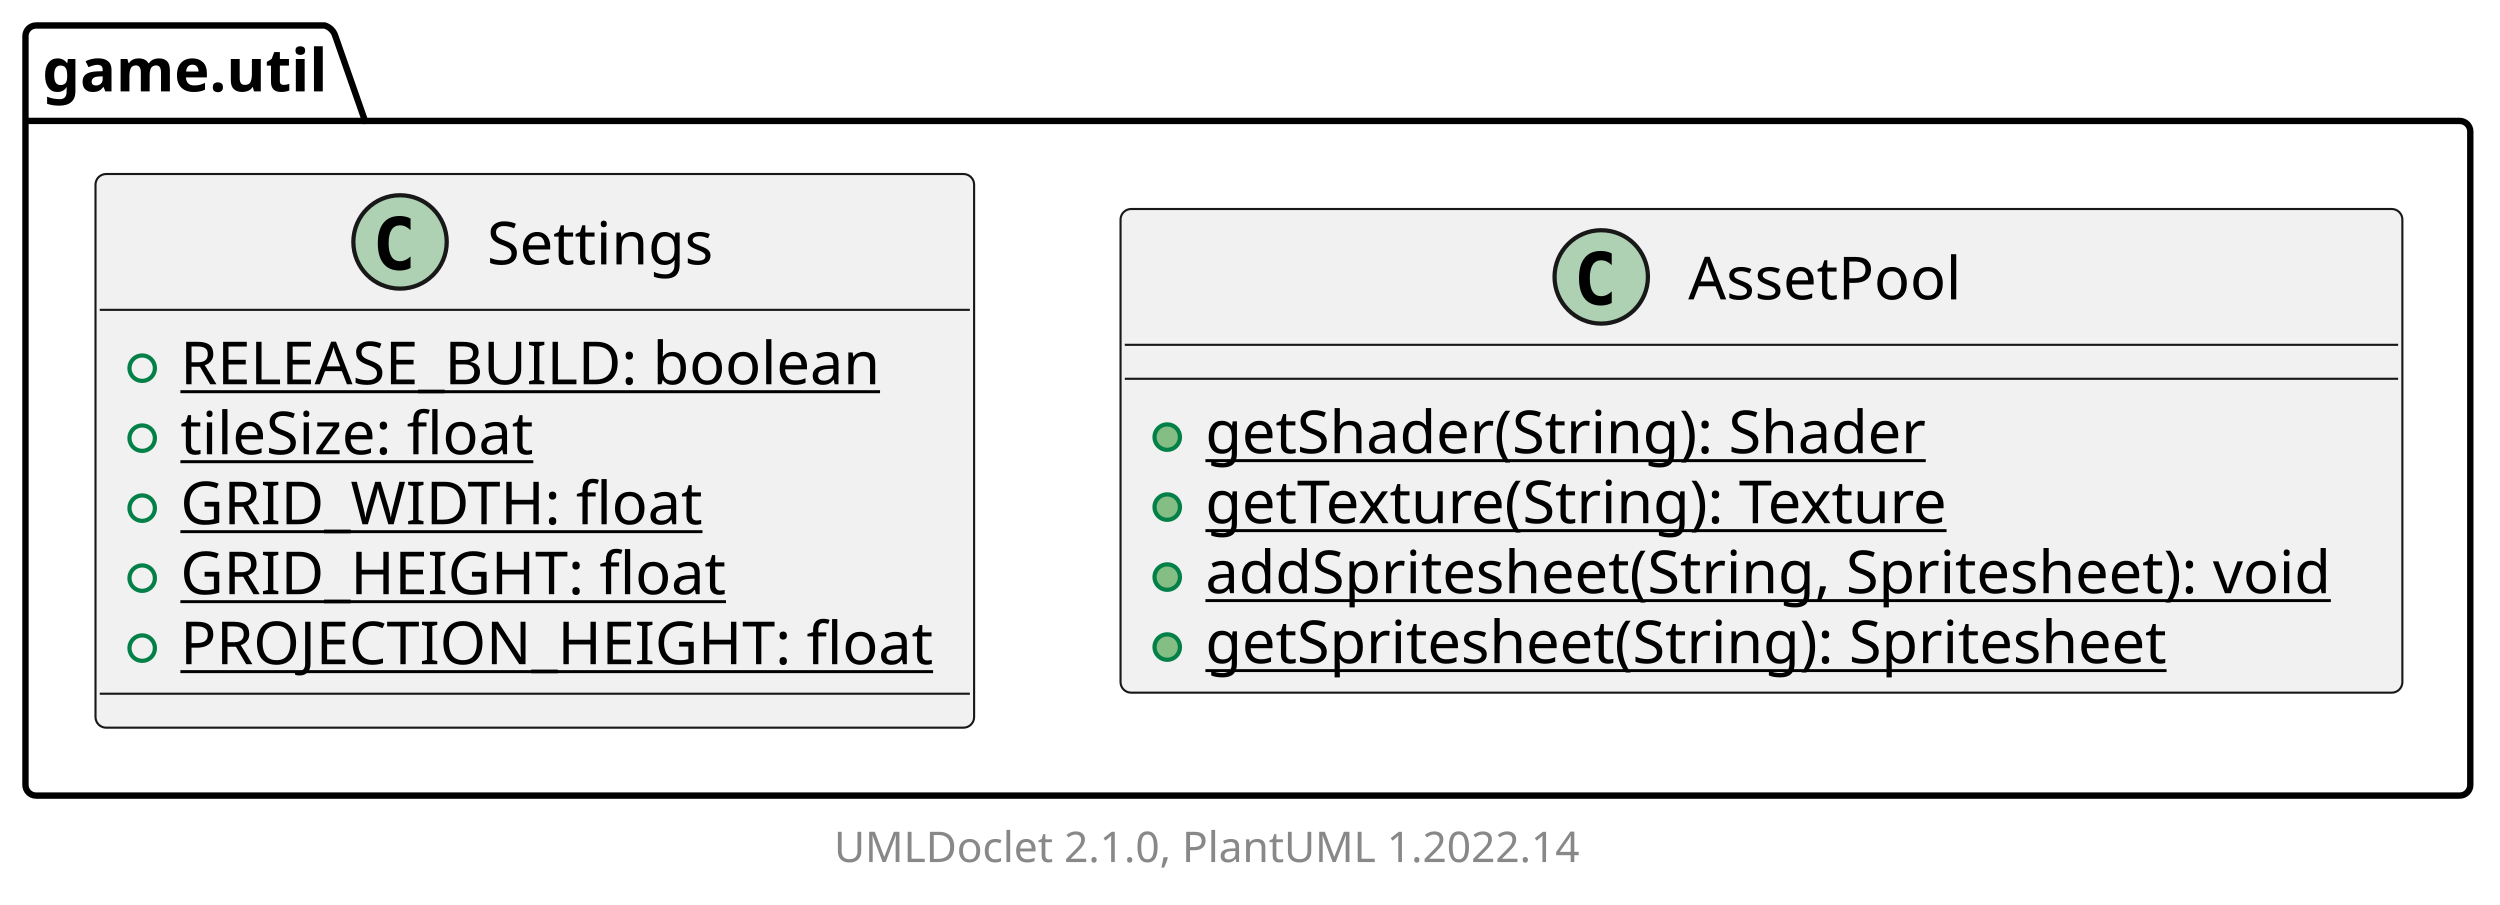
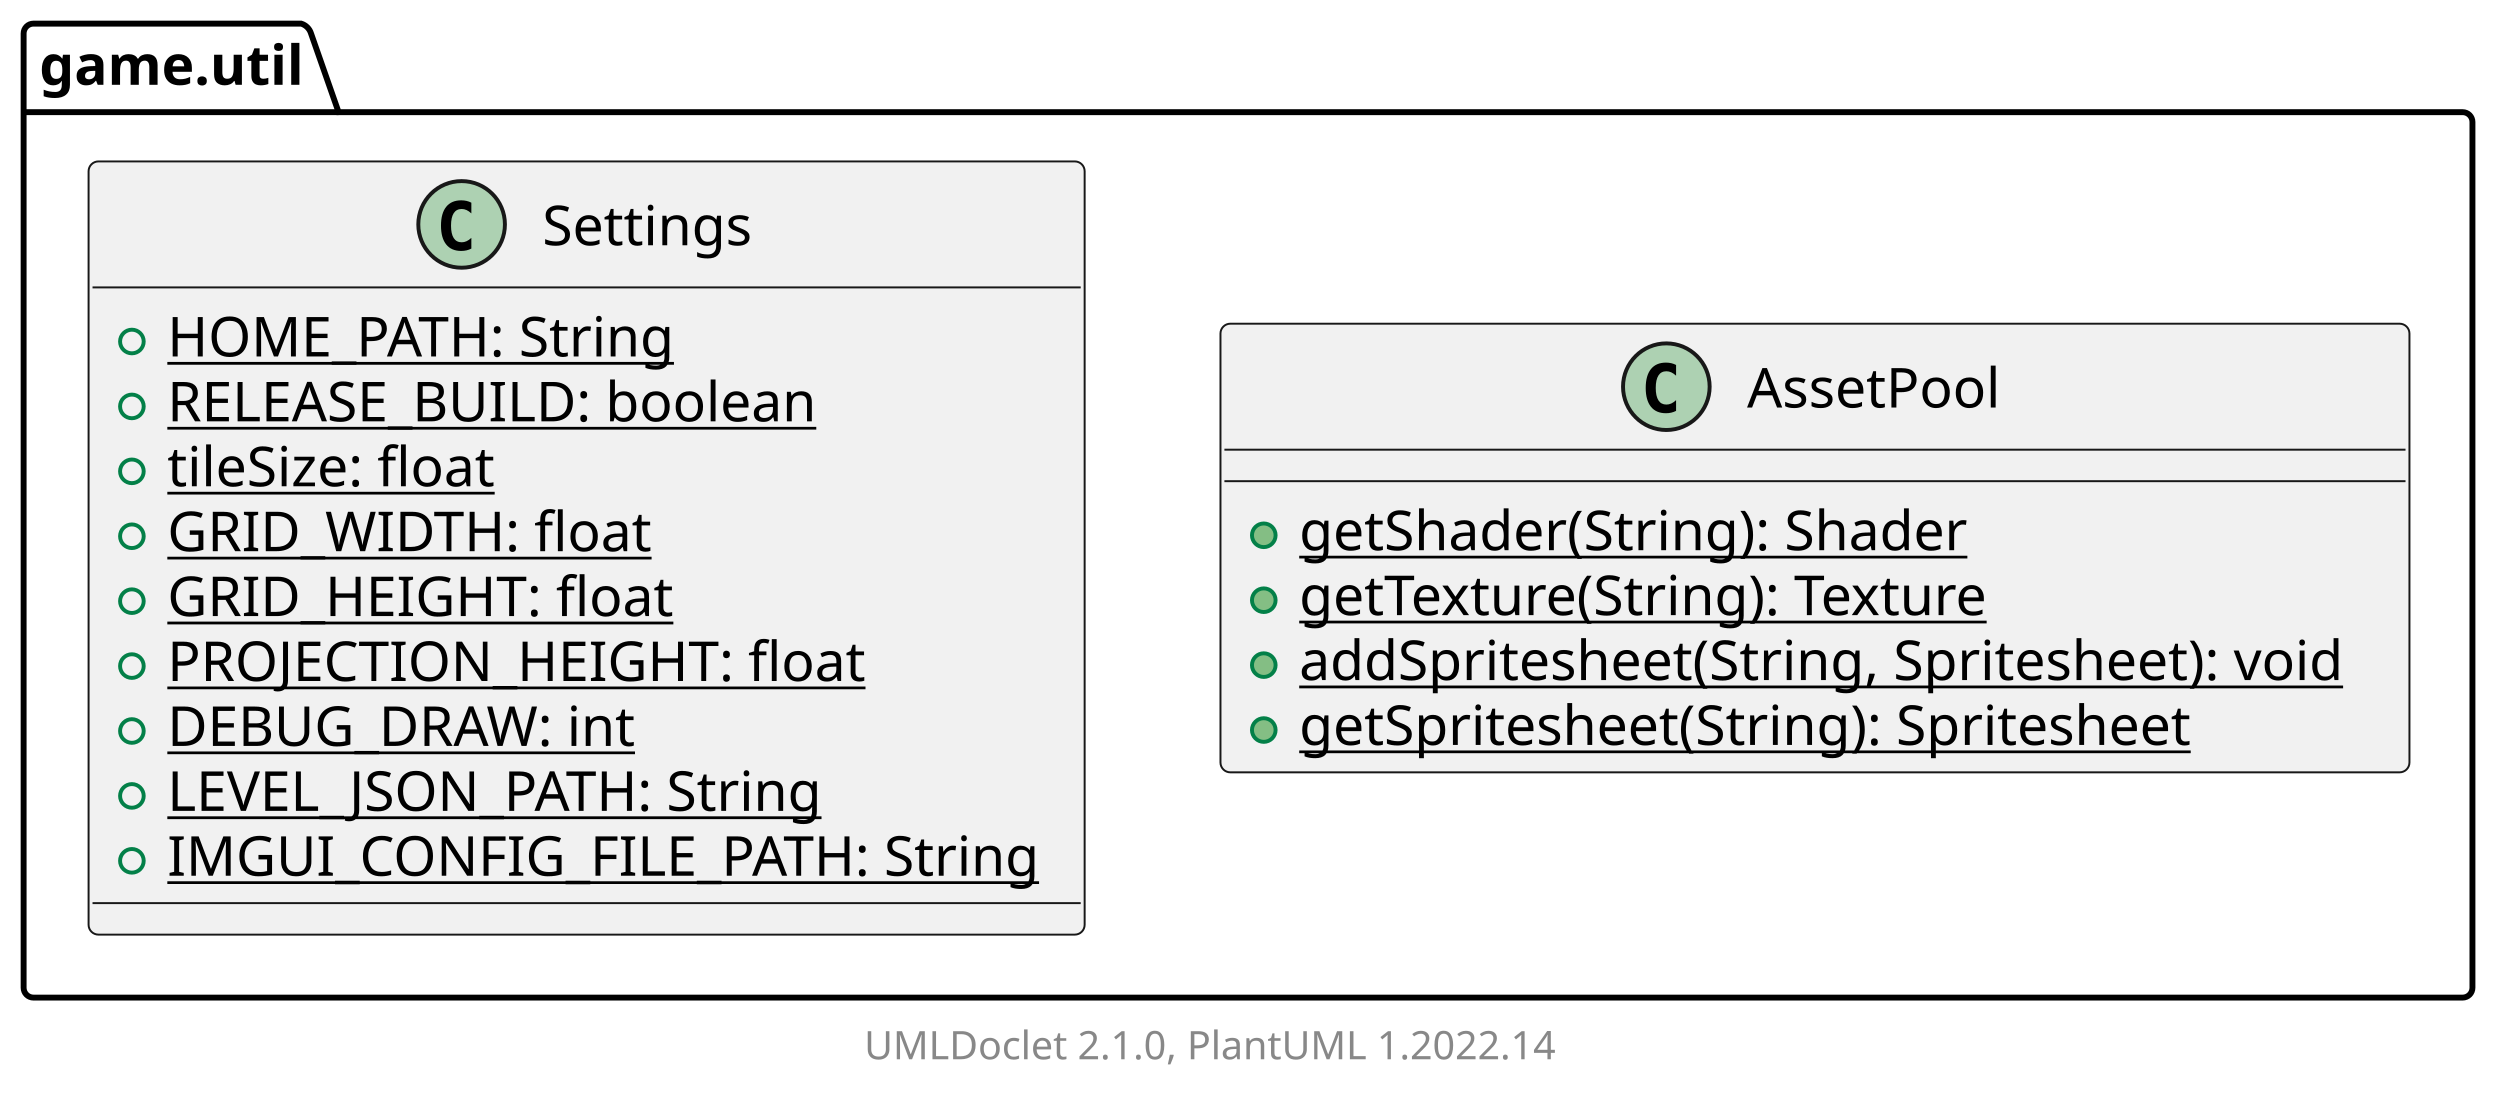
- <svg xmlns="http://www.w3.org/2000/svg" xmlns:xlink="http://www.w3.org/1999/xlink" contentStyleType="text/css" height="213px" preserveAspectRatio="none" style="width:589px;height:213px;background:#FFFFFF;" version="1.1" viewBox="0 0 589 213" width="589px" zoomAndPan="magnify">
+ <svg xmlns="http://www.w3.org/2000/svg" xmlns:xlink="http://www.w3.org/1999/xlink" contentStyleType="text/css" height="279px" preserveAspectRatio="none" style="width:635px;height:279px;background:#FFFFFF;" version="1.1" viewBox="0 0 635 279" width="635px" zoomAndPan="magnify">
  <defs />
  <g>
    <g id="cluster_game.util">
-       <path d="M8.5,6 L76.5,6 A3.75,3.75 0 0 1 79,8.5 L86,28.488 L579.5,28.488 A2.5,2.5 0 0 1 582,30.988 L582,184.94 A2.5,2.5 0 0 1 579.5,187.44 L8.5,187.44 A2.5,2.5 0 0 1 6,184.94 L6,8.5 A2.5,2.5 0 0 1 8.5,6 " fill="none" style="stroke:#000000;stroke-width:1.5;" />
+       <path d="M8.5,6 L76.5,6 A3.75,3.75 0 0 1 79,8.5 L86,28.488 L625.5,28.488 A2.5,2.5 0 0 1 628,30.988 L628,250.89 A2.5,2.5 0 0 1 625.5,253.39 L8.5,253.39 A2.5,2.5 0 0 1 6,250.89 L6,8.5 A2.5,2.5 0 0 1 8.5,6 " fill="none" style="stroke:#000000;stroke-width:1.5;" />
      <line style="stroke:#000000;stroke-width:1.5;" x1="6" x2="86" y1="28.488" y2="28.488" />
      <text fill="#000000" font-family="sans-serif" font-size="14" font-weight="bold" lengthAdjust="spacing" textLength="67" x="10" y="21.535">game.util</text>
    </g>
    <a href="AssetPool.html" target="_top" title="AssetPool.html" xlink:actuate="onRequest" xlink:href="AssetPool.html" xlink:show="new" xlink:title="AssetPool.html" xlink:type="simple">
      <g id="elem_game.util.AssetPool">
-         <rect codeLine="3" fill="#F1F1F1" height="113.953" id="game.util.AssetPool" rx="2.5" ry="2.5" style="stroke:#181818;stroke-width:0.5;" width="302" x="264" y="49.24" />
-         <ellipse cx="377.25" cy="65.24" fill="#ADD1B2" rx="11" ry="11" style="stroke:#181818;stroke-width:1.0;" />
-         <path d="M379.723,71.383 Q379.142,71.682 378.503,71.831 Q377.864,71.981 377.158,71.981 Q374.651,71.981 373.332,70.329 Q372.012,68.677 372.012,65.556 Q372.012,62.426 373.332,60.775 Q374.651,59.123 377.158,59.123 Q377.864,59.123 378.511,59.272 Q379.159,59.422 379.723,59.721 L379.723,62.443 Q379.092,61.862 378.499,61.592 Q377.905,61.322 377.274,61.322 Q375.93,61.322 375.245,62.389 Q374.56,63.456 374.56,65.556 Q374.56,67.648 375.245,68.714 Q375.93,69.781 377.274,69.781 Q377.905,69.781 378.499,69.511 Q379.092,69.242 379.723,68.66 Z " fill="#000000" />
-         <text fill="#000000" font-family="sans-serif" font-size="14" lengthAdjust="spacing" textLength="67" x="397.75" y="70.531">AssetPool</text>
-         <line style="stroke:#181818;stroke-width:0.5;" x1="265" x2="565" y1="81.24" y2="81.24" />
-         <line style="stroke:#181818;stroke-width:0.5;" x1="265" x2="565" y1="89.24" y2="89.24" />
-         <ellipse cx="275" cy="102.984" fill="#84BE84" rx="3" ry="3" style="stroke:#038048;stroke-width:1.0;" />
-         <text fill="#000000" font-family="sans-serif" font-size="14" lengthAdjust="spacing" text-decoration="underline" textLength="177" x="284" y="106.775">getShader(String): Shader</text>
-         <ellipse cx="275" cy="119.472" fill="#84BE84" rx="3" ry="3" style="stroke:#038048;stroke-width:1.0;" />
-         <text fill="#000000" font-family="sans-serif" font-size="14" lengthAdjust="spacing" text-decoration="underline" textLength="189" x="284" y="123.263">getTexture(String): Texture</text>
-         <ellipse cx="275" cy="135.961" fill="#84BE84" rx="3" ry="3" style="stroke:#038048;stroke-width:1.0;" />
-         <text fill="#000000" font-family="sans-serif" font-size="14" lengthAdjust="spacing" text-decoration="underline" textLength="276" x="284" y="139.752">addSpritesheet(String, Spritesheet): void</text>
-         <ellipse cx="275" cy="152.449" fill="#84BE84" rx="3" ry="3" style="stroke:#038048;stroke-width:1.0;" />
-         <text fill="#000000" font-family="sans-serif" font-size="14" lengthAdjust="spacing" text-decoration="underline" textLength="235" x="284" y="156.24">getSpritesheet(String): Spritesheet</text>
+         <rect codeLine="3" fill="#F1F1F1" height="113.953" id="game.util.AssetPool" rx="2.5" ry="2.5" style="stroke:#181818;stroke-width:0.5;" width="302" x="310" y="82.22" />
+         <ellipse cx="423.25" cy="98.22" fill="#ADD1B2" rx="11" ry="11" style="stroke:#181818;stroke-width:1.0;" />
+         <path d="M425.723,104.363 Q425.142,104.662 424.503,104.811 Q423.864,104.961 423.158,104.961 Q420.651,104.961 419.332,103.309 Q418.012,101.657 418.012,98.536 Q418.012,95.406 419.332,93.755 Q420.651,92.103 423.158,92.103 Q423.864,92.103 424.511,92.252 Q425.159,92.402 425.723,92.701 L425.723,95.423 Q425.092,94.842 424.499,94.572 Q423.905,94.302 423.274,94.302 Q421.93,94.302 421.245,95.369 Q420.56,96.436 420.56,98.536 Q420.56,100.628 421.245,101.694 Q421.93,102.761 423.274,102.761 Q423.905,102.761 424.499,102.491 Q425.092,102.222 425.723,101.64 Z " fill="#000000" />
+         <text fill="#000000" font-family="sans-serif" font-size="14" lengthAdjust="spacing" textLength="67" x="443.75" y="103.511">AssetPool</text>
+         <line style="stroke:#181818;stroke-width:0.5;" x1="311" x2="611" y1="114.22" y2="114.22" />
+         <line style="stroke:#181818;stroke-width:0.5;" x1="311" x2="611" y1="122.22" y2="122.22" />
+         <ellipse cx="321" cy="135.964" fill="#84BE84" rx="3" ry="3" style="stroke:#038048;stroke-width:1.0;" />
+         <text fill="#000000" font-family="sans-serif" font-size="14" lengthAdjust="spacing" text-decoration="underline" textLength="177" x="330" y="139.755">getShader(String): Shader</text>
+         <ellipse cx="321" cy="152.452" fill="#84BE84" rx="3" ry="3" style="stroke:#038048;stroke-width:1.0;" />
+         <text fill="#000000" font-family="sans-serif" font-size="14" lengthAdjust="spacing" text-decoration="underline" textLength="189" x="330" y="156.243">getTexture(String): Texture</text>
+         <ellipse cx="321" cy="168.941" fill="#84BE84" rx="3" ry="3" style="stroke:#038048;stroke-width:1.0;" />
+         <text fill="#000000" font-family="sans-serif" font-size="14" lengthAdjust="spacing" text-decoration="underline" textLength="276" x="330" y="172.732">addSpritesheet(String, Spritesheet): void</text>
+         <ellipse cx="321" cy="185.429" fill="#84BE84" rx="3" ry="3" style="stroke:#038048;stroke-width:1.0;" />
+         <text fill="#000000" font-family="sans-serif" font-size="14" lengthAdjust="spacing" text-decoration="underline" textLength="235" x="330" y="189.22">getSpritesheet(String): Spritesheet</text>
      </g>
    </a>
    <a href="Settings.html" target="_top" title="Settings.html" xlink:actuate="onRequest" xlink:href="Settings.html" xlink:show="new" xlink:title="Settings.html" xlink:type="simple">
      <g id="elem_game.util.Settings">
-         <rect codeLine="10" fill="#F1F1F1" height="130.441" id="game.util.Settings" rx="2.5" ry="2.5" style="stroke:#181818;stroke-width:0.5;" width="207" x="22.5" y="41" />
-         <ellipse cx="94.25" cy="57" fill="#ADD1B2" rx="11" ry="11" style="stroke:#181818;stroke-width:1.0;" />
-         <path d="M96.723,63.143 Q96.142,63.442 95.503,63.591 Q94.864,63.741 94.158,63.741 Q91.651,63.741 90.332,62.089 Q89.012,60.437 89.012,57.316 Q89.012,54.187 90.332,52.535 Q91.651,50.883 94.158,50.883 Q94.864,50.883 95.511,51.032 Q96.159,51.182 96.723,51.48 L96.723,54.203 Q96.092,53.622 95.499,53.352 Q94.905,53.083 94.274,53.083 Q92.93,53.083 92.245,54.149 Q91.56,55.216 91.56,57.316 Q91.56,59.408 92.245,60.474 Q92.93,61.541 94.274,61.541 Q94.905,61.541 95.499,61.271 Q96.092,61.002 96.723,60.42 Z " fill="#000000" />
-         <text fill="#000000" font-family="sans-serif" font-size="14" lengthAdjust="spacing" textLength="55" x="114.75" y="62.291">Settings</text>
-         <line style="stroke:#181818;stroke-width:0.5;" x1="23.5" x2="228.5" y1="73" y2="73" />
+         <rect codeLine="10" fill="#F1F1F1" height="196.394" id="game.util.Settings" rx="2.5" ry="2.5" style="stroke:#181818;stroke-width:0.5;" width="253" x="22.5" y="41" />
+         <ellipse cx="117.25" cy="57" fill="#ADD1B2" rx="11" ry="11" style="stroke:#181818;stroke-width:1.0;" />
+         <path d="M119.723,63.143 Q119.142,63.442 118.503,63.591 Q117.864,63.741 117.158,63.741 Q114.651,63.741 113.332,62.089 Q112.012,60.437 112.012,57.316 Q112.012,54.187 113.332,52.535 Q114.651,50.883 117.158,50.883 Q117.864,50.883 118.511,51.032 Q119.159,51.182 119.723,51.48 L119.723,54.203 Q119.092,53.622 118.499,53.352 Q117.905,53.083 117.274,53.083 Q115.93,53.083 115.245,54.149 Q114.56,55.216 114.56,57.316 Q114.56,59.408 115.245,60.474 Q115.93,61.541 117.274,61.541 Q117.905,61.541 118.499,61.271 Q119.092,61.002 119.723,60.42 Z " fill="#000000" />
+         <text fill="#000000" font-family="sans-serif" font-size="14" lengthAdjust="spacing" textLength="55" x="137.75" y="62.291">Settings</text>
+         <line style="stroke:#181818;stroke-width:0.5;" x1="23.5" x2="274.5" y1="73" y2="73" />
        <ellipse cx="33.5" cy="86.744" fill="none" rx="3" ry="3" style="stroke:#038048;stroke-width:1.0;" />
-         <text fill="#000000" font-family="sans-serif" font-size="14" lengthAdjust="spacing" text-decoration="underline" textLength="168" x="42.5" y="90.535">RELEASE_BUILD: boolean</text>
+         <text fill="#000000" font-family="sans-serif" font-size="14" lengthAdjust="spacing" text-decoration="underline" textLength="134" x="42.5" y="90.535">HOME_PATH: String</text>
        <ellipse cx="33.5" cy="103.232" fill="none" rx="3" ry="3" style="stroke:#038048;stroke-width:1.0;" />
-         <text fill="#000000" font-family="sans-serif" font-size="14" lengthAdjust="spacing" text-decoration="underline" textLength="88" x="42.5" y="107.023">tileSize: float</text>
+         <text fill="#000000" font-family="sans-serif" font-size="14" lengthAdjust="spacing" text-decoration="underline" textLength="168" x="42.5" y="107.023">RELEASE_BUILD: boolean</text>
        <ellipse cx="33.5" cy="119.721" fill="none" rx="3" ry="3" style="stroke:#038048;stroke-width:1.0;" />
-         <text fill="#000000" font-family="sans-serif" font-size="14" lengthAdjust="spacing" text-decoration="underline" textLength="124" x="42.5" y="123.512">GRID_WIDTH: float</text>
+         <text fill="#000000" font-family="sans-serif" font-size="14" lengthAdjust="spacing" text-decoration="underline" textLength="88" x="42.5" y="123.512">tileSize: float</text>
        <ellipse cx="33.5" cy="136.209" fill="none" rx="3" ry="3" style="stroke:#038048;stroke-width:1.0;" />
-         <text fill="#000000" font-family="sans-serif" font-size="14" lengthAdjust="spacing" text-decoration="underline" textLength="130" x="42.5" y="140">GRID_HEIGHT: float</text>
+         <text fill="#000000" font-family="sans-serif" font-size="14" lengthAdjust="spacing" text-decoration="underline" textLength="124" x="42.5" y="140">GRID_WIDTH: float</text>
        <ellipse cx="33.5" cy="152.697" fill="none" rx="3" ry="3" style="stroke:#038048;stroke-width:1.0;" />
-         <text fill="#000000" font-family="sans-serif" font-size="14" lengthAdjust="spacing" text-decoration="underline" textLength="181" x="42.5" y="156.488">PROJECTION_HEIGHT: float</text>
-         <line style="stroke:#181818;stroke-width:0.5;" x1="23.5" x2="228.5" y1="163.441" y2="163.441" />
+         <text fill="#000000" font-family="sans-serif" font-size="14" lengthAdjust="spacing" text-decoration="underline" textLength="130" x="42.5" y="156.488">GRID_HEIGHT: float</text>
+         <ellipse cx="33.5" cy="169.185" fill="none" rx="3" ry="3" style="stroke:#038048;stroke-width:1.0;" />
+         <text fill="#000000" font-family="sans-serif" font-size="14" lengthAdjust="spacing" text-decoration="underline" textLength="181" x="42.5" y="172.977">PROJECTION_HEIGHT: float</text>
+         <ellipse cx="33.5" cy="185.674" fill="none" rx="3" ry="3" style="stroke:#038048;stroke-width:1.0;" />
+         <text fill="#000000" font-family="sans-serif" font-size="14" lengthAdjust="spacing" text-decoration="underline" textLength="120" x="42.5" y="189.465">DEBUG_DRAW: int</text>
+         <ellipse cx="33.5" cy="202.162" fill="none" rx="3" ry="3" style="stroke:#038048;stroke-width:1.0;" />
+         <text fill="#000000" font-family="sans-serif" font-size="14" lengthAdjust="spacing" text-decoration="underline" textLength="172" x="42.5" y="205.953">LEVEL_JSON_PATH: String</text>
+         <ellipse cx="33.5" cy="218.65" fill="none" rx="3" ry="3" style="stroke:#038048;stroke-width:1.0;" />
+         <text fill="#000000" font-family="sans-serif" font-size="14" lengthAdjust="spacing" text-decoration="underline" textLength="227" x="42.5" y="222.441">IMGUI_CONFIG_FILE_PATH: String</text>
+         <line style="stroke:#181818;stroke-width:0.5;" x1="23.5" x2="274.5" y1="229.394" y2="229.394" />
      </g>
    </a>
-     <text fill="#888888" font-family="sans-serif" font-size="10" lengthAdjust="spacing" textLength="182" x="196.5" y="203.108">UMLDoclet 2.1.0, PlantUML 1.2022.14</text>
+     <text fill="#888888" font-family="sans-serif" font-size="10" lengthAdjust="spacing" textLength="182" x="219.5" y="269.058">UMLDoclet 2.1.0, PlantUML 1.2022.14</text>
  </g>
</svg>
